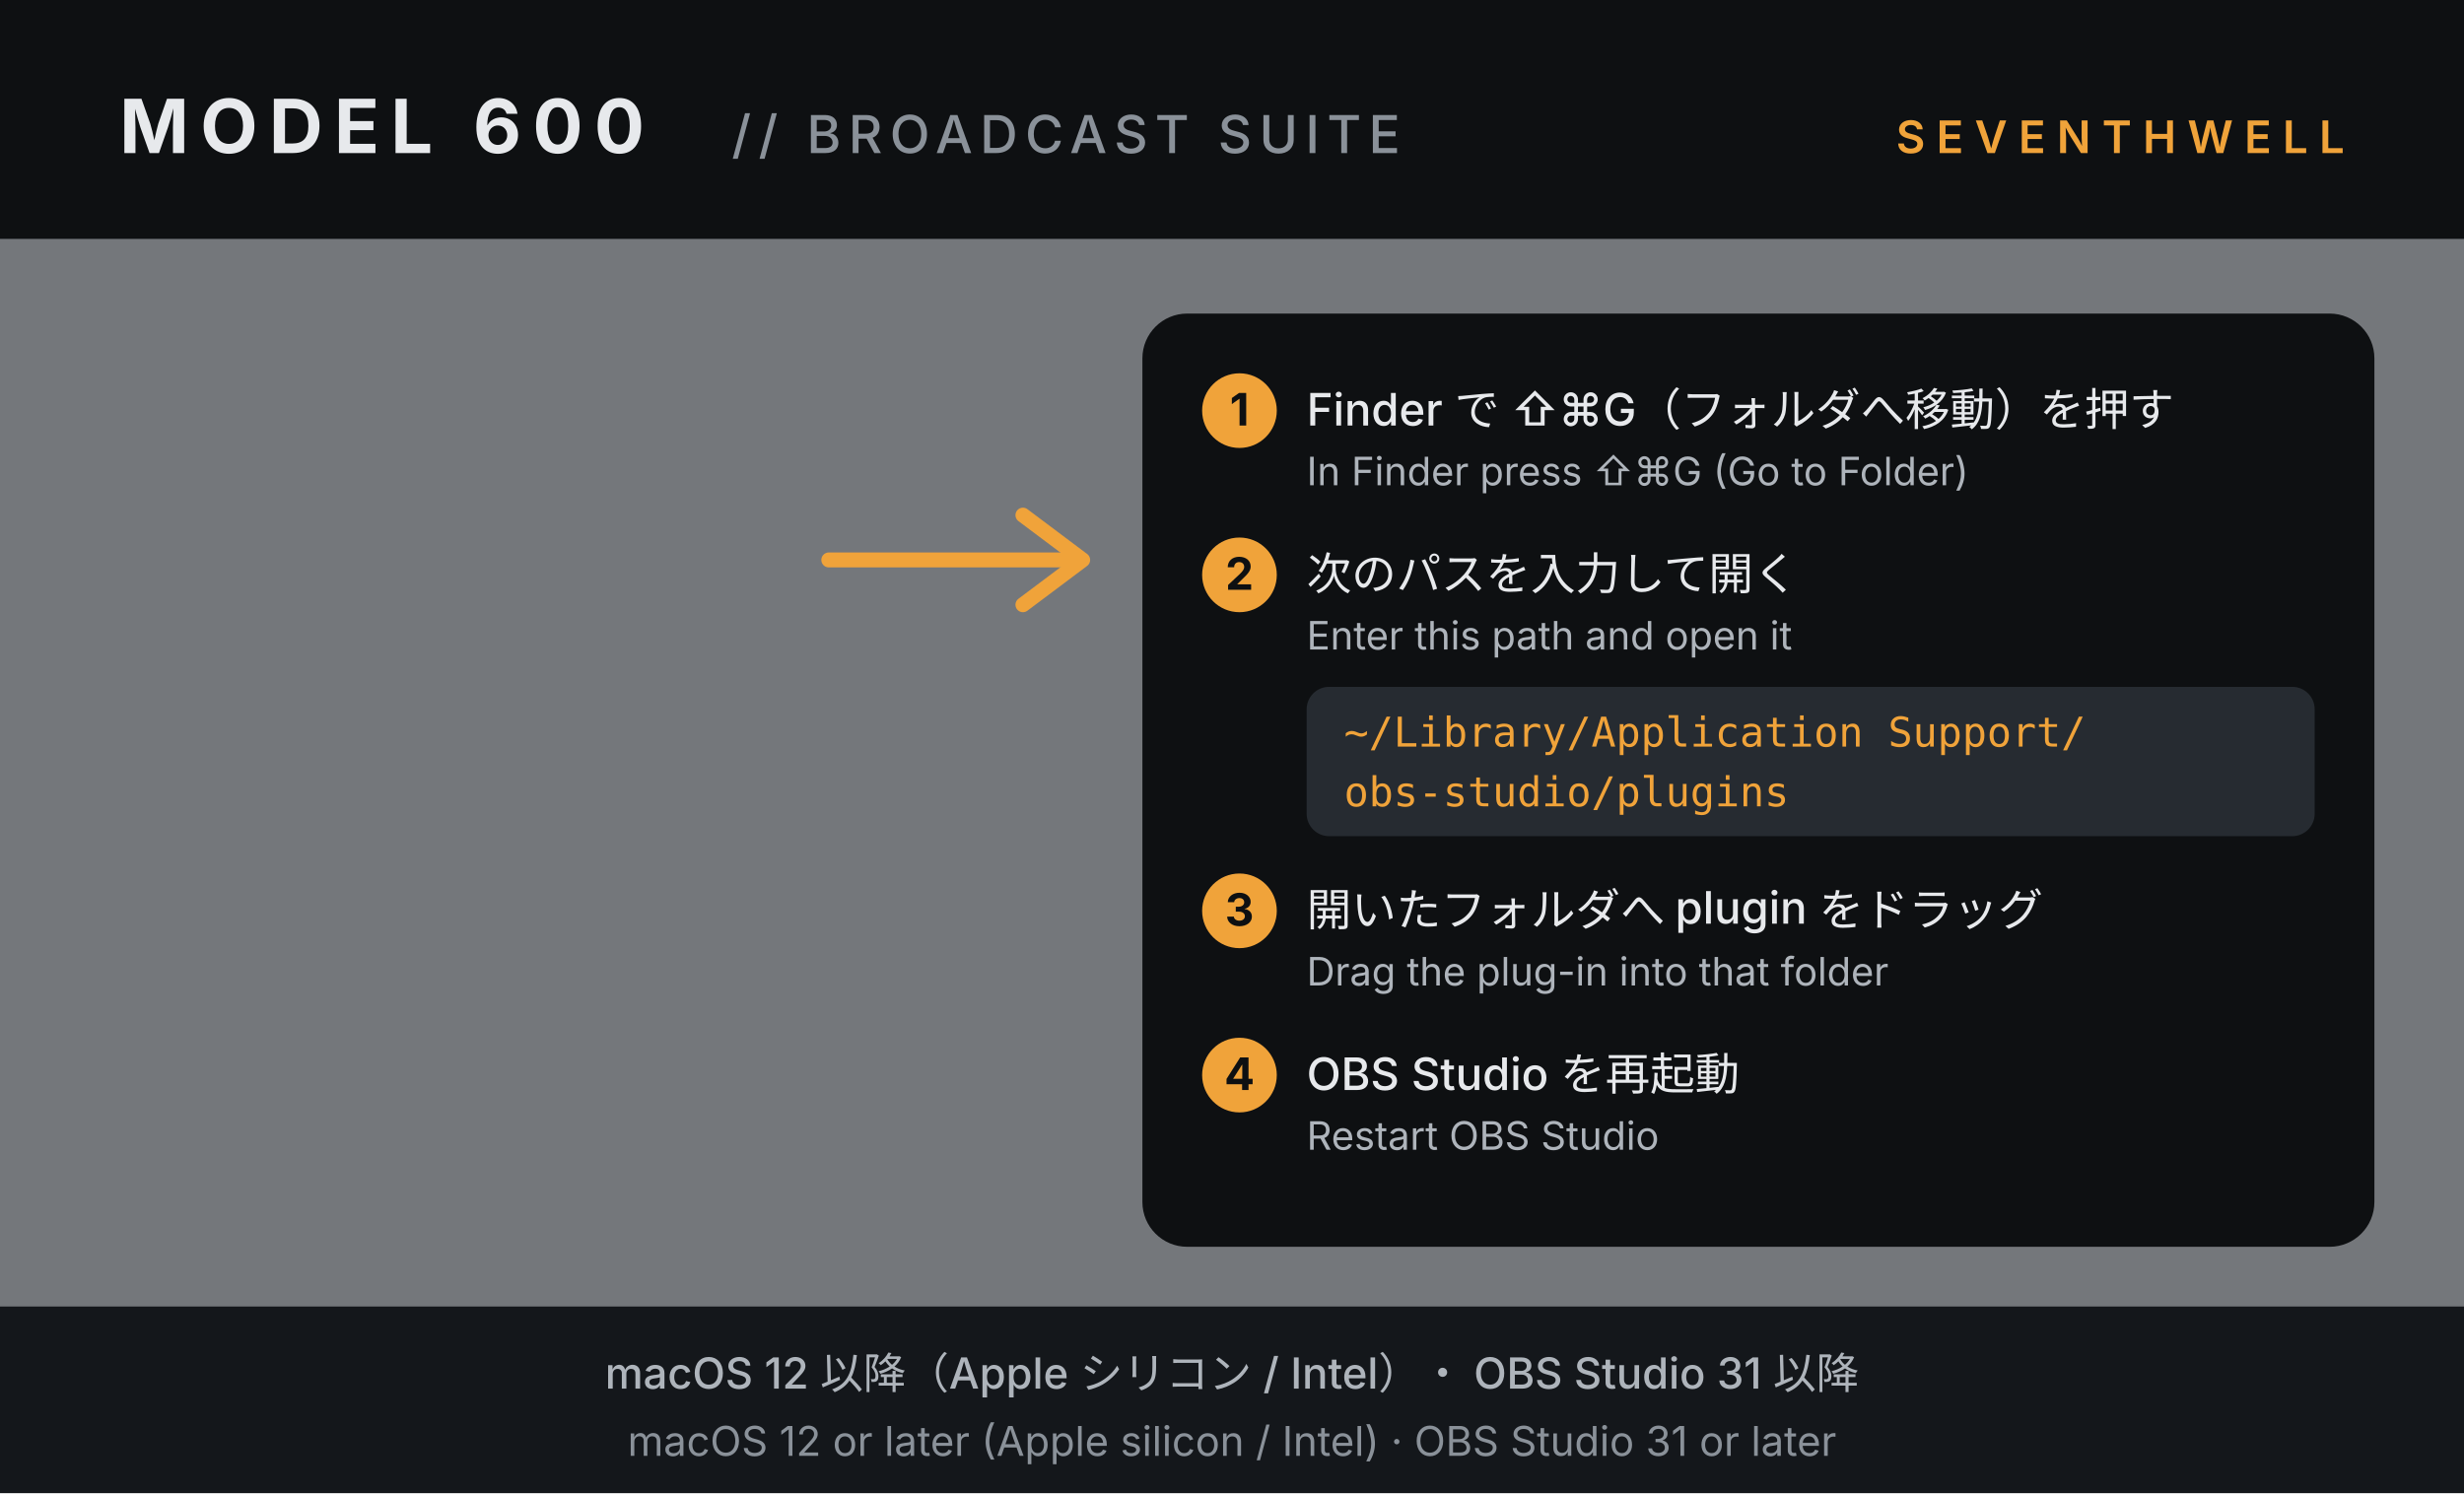
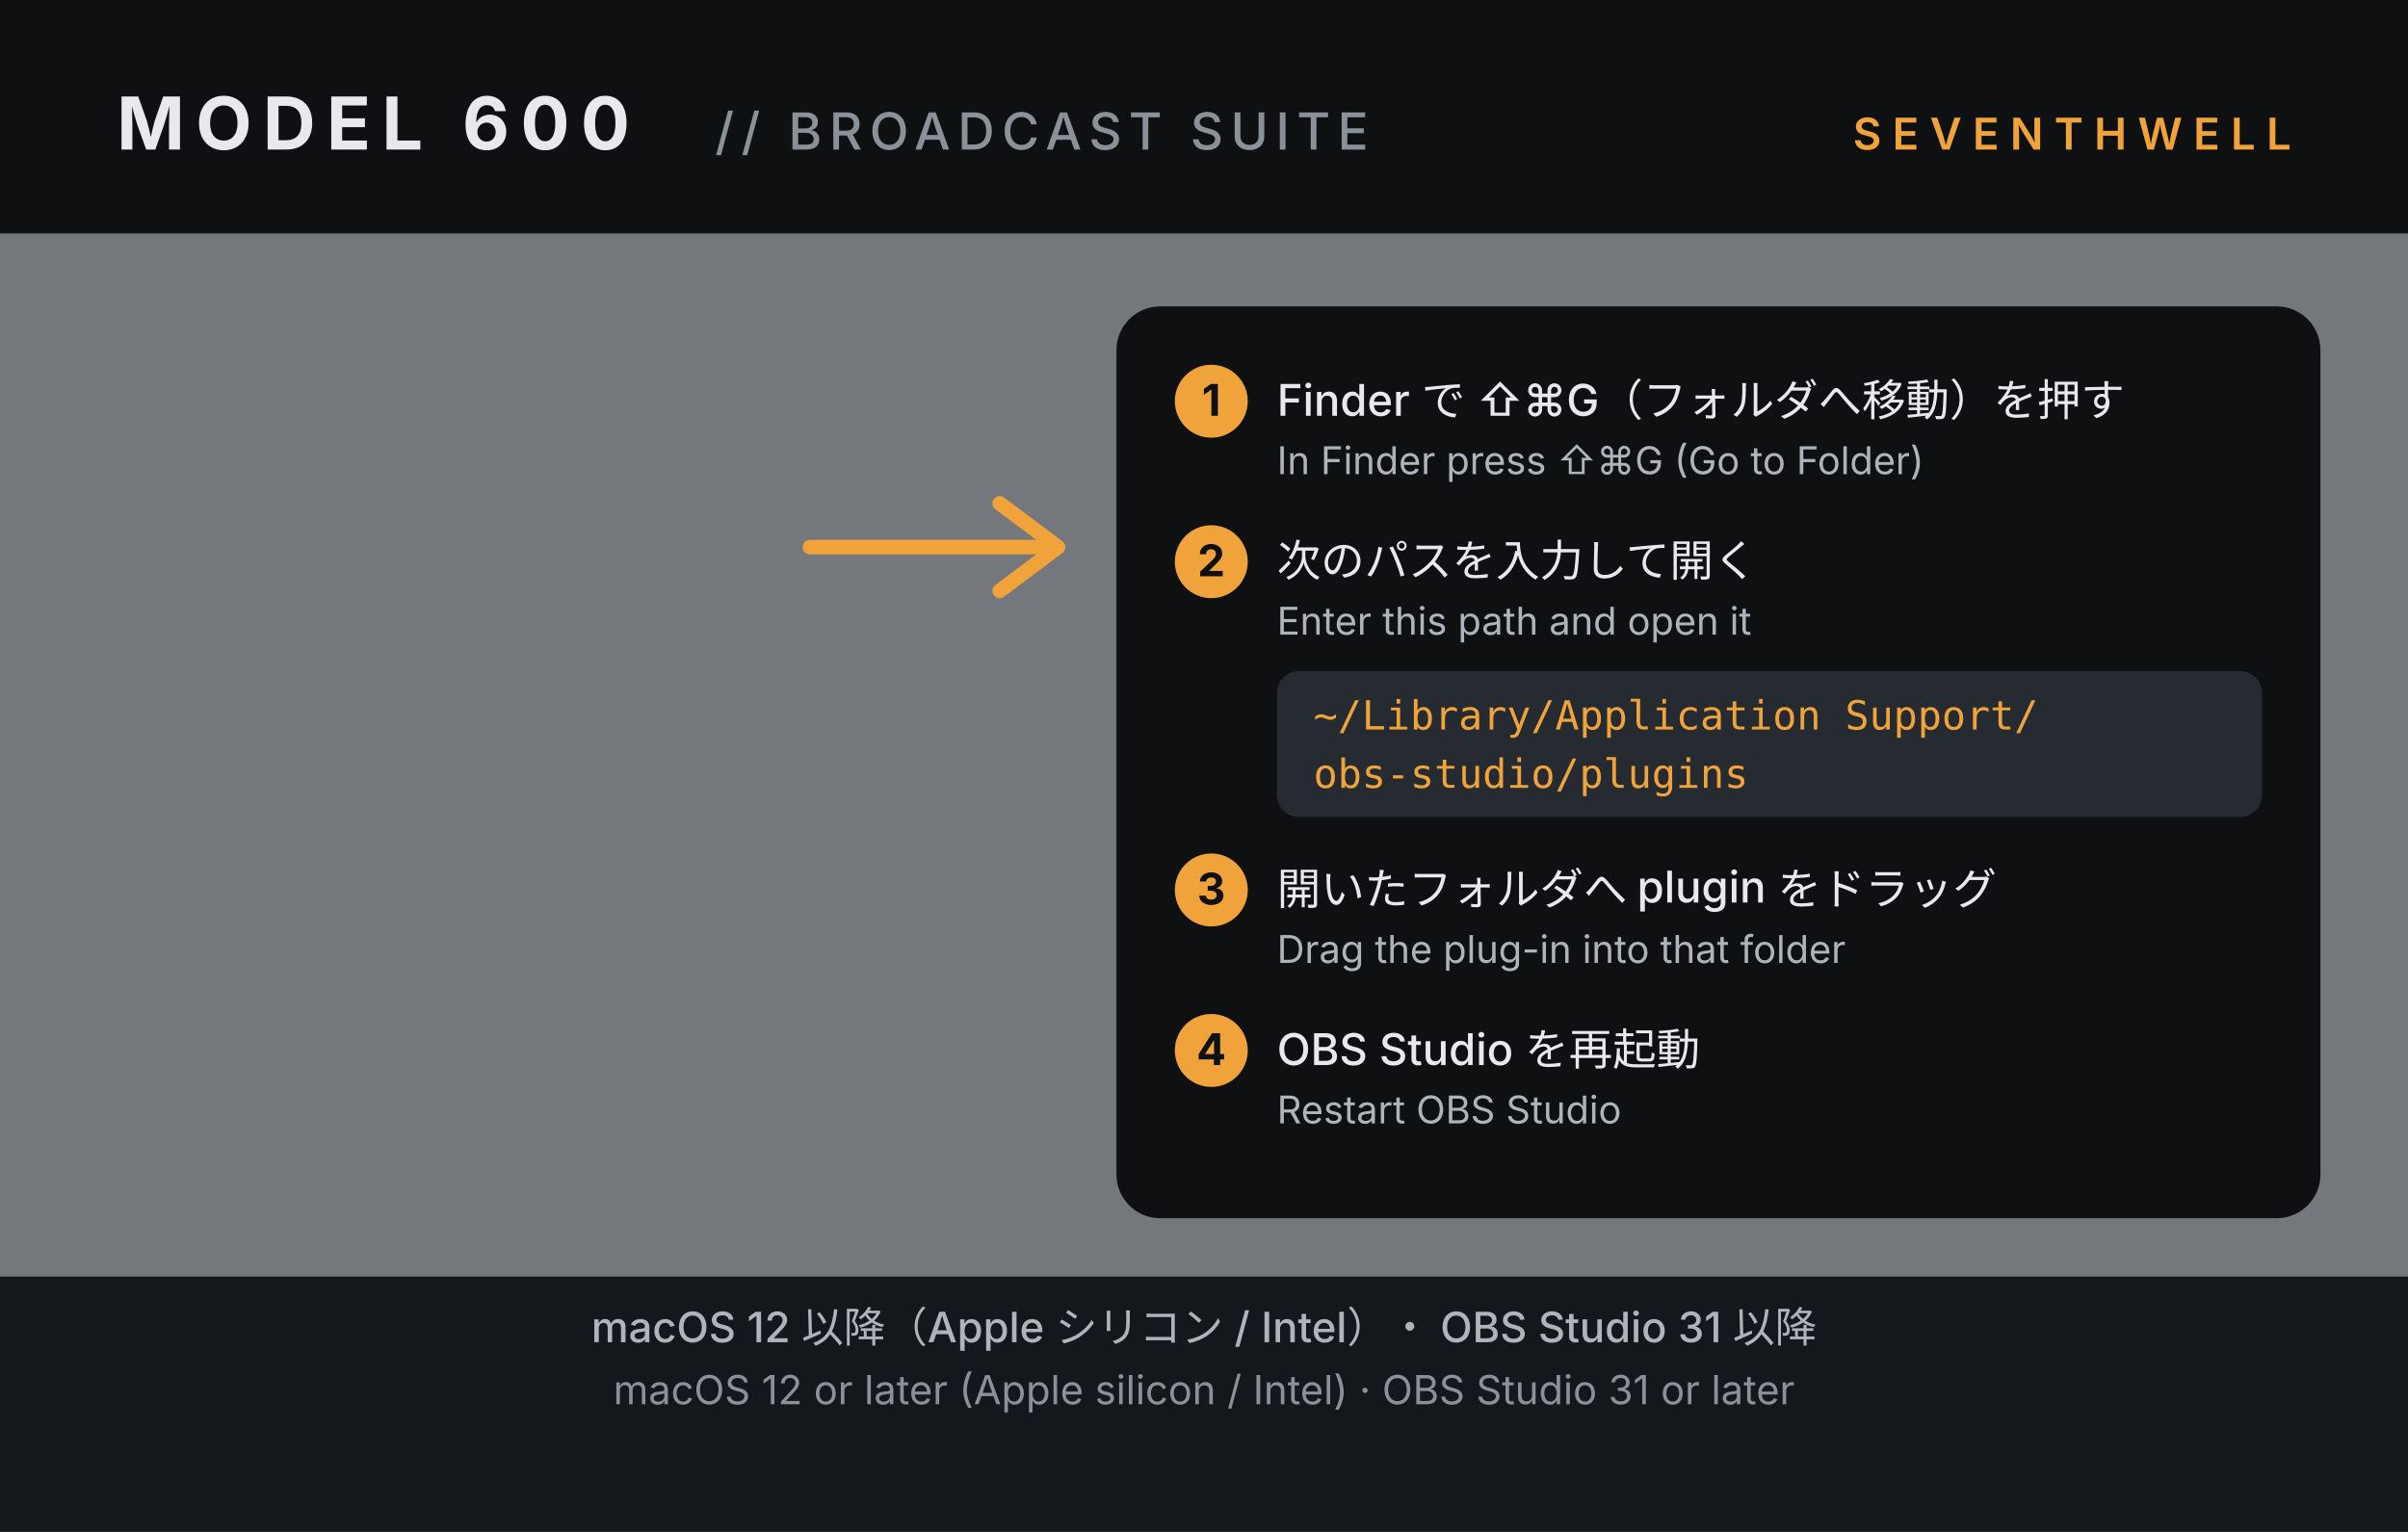
- <svg xmlns="http://www.w3.org/2000/svg" width="660" height="400" viewBox="0 0 660 400">
+ <svg xmlns="http://www.w3.org/2000/svg" width="660" height="420" viewBox="0 0 660 420">
  <style>@font-face { font-family: Inter; font-weight: 700; src: url('file:///home/user/model_600/resources/fonts/Inter-Bold.otf'); }@font-face { font-family: Inter; font-weight: 600; src: url('file:///home/user/model_600/resources/fonts/Inter-SemiBold.otf'); }@font-face { font-family: Inter; font-weight: 500; src: url('file:///home/user/model_600/resources/fonts/Inter-Medium.otf'); }@font-face { font-family: Inter; font-weight: 400; src: url('file:///home/user/model_600/resources/fonts/Inter-Regular.otf'); }</style>
-   <rect width="660" height="400" fill="#14171B" />
+   <rect width="660" height="420" fill="#14171B" />
  <rect width="660" height="64" fill="#0E1012" />
  <rect y="64" width="660" height="286" fill="#74777B" />
  <text x="32" y="41" text-anchor="start" font-family="Inter, 'Noto Sans CJK JP'" font-weight="700" font-size="20" letter-spacing="3" fill="#E7E9EC">MODEL 600</text>
  <text x="196" y="41" text-anchor="start" font-family="Inter, 'Noto Sans CJK JP'" font-weight="500" font-size="14" letter-spacing="2" fill="#8A9199">// BROADCAST SUITE</text>
  <text x="628" y="41" text-anchor="end" font-family="Inter, 'Noto Sans CJK JP'" font-weight="600" font-size="12" letter-spacing="3" fill="#F0A33A">SEVENTHWELL</text>
-   <text x="330.0" y="372" text-anchor="middle" font-family="Inter, 'Noto Sans CJK JP'" font-weight="500" font-size="11.5" letter-spacing="0" fill="#AEB4BB">macOS 12 以降（Apple シリコン / Intel）・ OBS Studio 31 以降</text>
-   <text x="330.0" y="390" text-anchor="middle" font-family="Inter, 'Noto Sans CJK JP'" font-weight="400" font-size="11" letter-spacing="0" fill="#8A9199">macOS 12 or later (Apple silicon / Intel) · OBS Studio 31 or later</text>
+   <text x="330.0" y="368" text-anchor="middle" font-family="Inter, 'Noto Sans CJK JP'" font-weight="500" font-size="11.5" letter-spacing="0" fill="#AEB4BB">macOS 12 以降（Apple シリコン / Intel）・ OBS Studio 31 以降</text>
+   <text x="330.0" y="385" text-anchor="middle" font-family="Inter, 'Noto Sans CJK JP'" font-weight="400" font-size="11" letter-spacing="0" fill="#8A9199">macOS 12 or later (Apple silicon / Intel) · OBS Studio 31 or later</text>
  <path d="M222,150 H286" stroke="#F0A33A" stroke-width="4" stroke-linecap="round" />
  <path d="M274,138 L290,150 L274,162" fill="none" stroke="#F0A33A" stroke-width="4" stroke-linecap="round" stroke-linejoin="round" />
  <rect x="306" y="84" width="330" height="250" rx="12" fill="#0E1012" />
  <circle cx="332" cy="110" r="10" fill="#F0A33A" />
  <text x="332" y="114" text-anchor="middle" font-family="Inter, 'Noto Sans CJK JP'" font-weight="700" font-size="12" letter-spacing="0" fill="#0E1012">1</text>
  <text x="350" y="114" text-anchor="start" font-family="Inter, 'Noto Sans CJK JP'" font-weight="500" font-size="12" letter-spacing="0" fill="#E7E9EC">Finder で ⇧⌘G（フォルダへ移動）を押す</text>
  <text x="350" y="130" text-anchor="start" font-family="Inter, 'Noto Sans CJK JP'" font-weight="400" font-size="10.5" letter-spacing="0" fill="#AEB4BB">In Finder press ⇧⌘G (Go to Folder)</text>
  <circle cx="332" cy="154" r="10" fill="#F0A33A" />
  <text x="332" y="158" text-anchor="middle" font-family="Inter, 'Noto Sans CJK JP'" font-weight="700" font-size="12" letter-spacing="0" fill="#0E1012">2</text>
  <text x="350" y="158" text-anchor="start" font-family="Inter, 'Noto Sans CJK JP'" font-weight="500" font-size="12" letter-spacing="0" fill="#E7E9EC">次のパスを入力して開く</text>
  <text x="350" y="174" text-anchor="start" font-family="Inter, 'Noto Sans CJK JP'" font-weight="400" font-size="10.5" letter-spacing="0" fill="#AEB4BB">Enter this path and open it</text>
  <rect x="350" y="184" width="270" height="40" rx="6" fill="#262B31" />
  <text x="360" y="200" text-anchor="start" font-family="'DejaVu Sans Mono', monospace" font-weight="400" font-size="11" letter-spacing="0" fill="#F0A33A">~/Library/Application Support/</text>
  <text x="360" y="216" text-anchor="start" font-family="'DejaVu Sans Mono', monospace" font-weight="400" font-size="11" letter-spacing="0" fill="#F0A33A">obs-studio/plugins</text>
  <circle cx="332" cy="244" r="10" fill="#F0A33A" />
  <text x="332" y="248" text-anchor="middle" font-family="Inter, 'Noto Sans CJK JP'" font-weight="700" font-size="12" letter-spacing="0" fill="#0E1012">3</text>
  <text x="350" y="248" text-anchor="start" font-family="Inter, 'Noto Sans CJK JP'" font-weight="500" font-size="12" letter-spacing="0" fill="#E7E9EC">開いたフォルダへ plugin をドラッグ</text>
  <text x="350" y="264" text-anchor="start" font-family="Inter, 'Noto Sans CJK JP'" font-weight="400" font-size="10.5" letter-spacing="0" fill="#AEB4BB">Drag the plug-in into that folder</text>
  <circle cx="332" cy="288" r="10" fill="#F0A33A" />
  <text x="332" y="292" text-anchor="middle" font-family="Inter, 'Noto Sans CJK JP'" font-weight="700" font-size="12" letter-spacing="0" fill="#0E1012">4</text>
  <text x="350" y="292" text-anchor="start" font-family="Inter, 'Noto Sans CJK JP'" font-weight="500" font-size="12" letter-spacing="0" fill="#E7E9EC">OBS Studio を再起動</text>
  <text x="350" y="308" text-anchor="start" font-family="Inter, 'Noto Sans CJK JP'" font-weight="400" font-size="10.5" letter-spacing="0" fill="#AEB4BB">Restart OBS Studio</text>
</svg>
